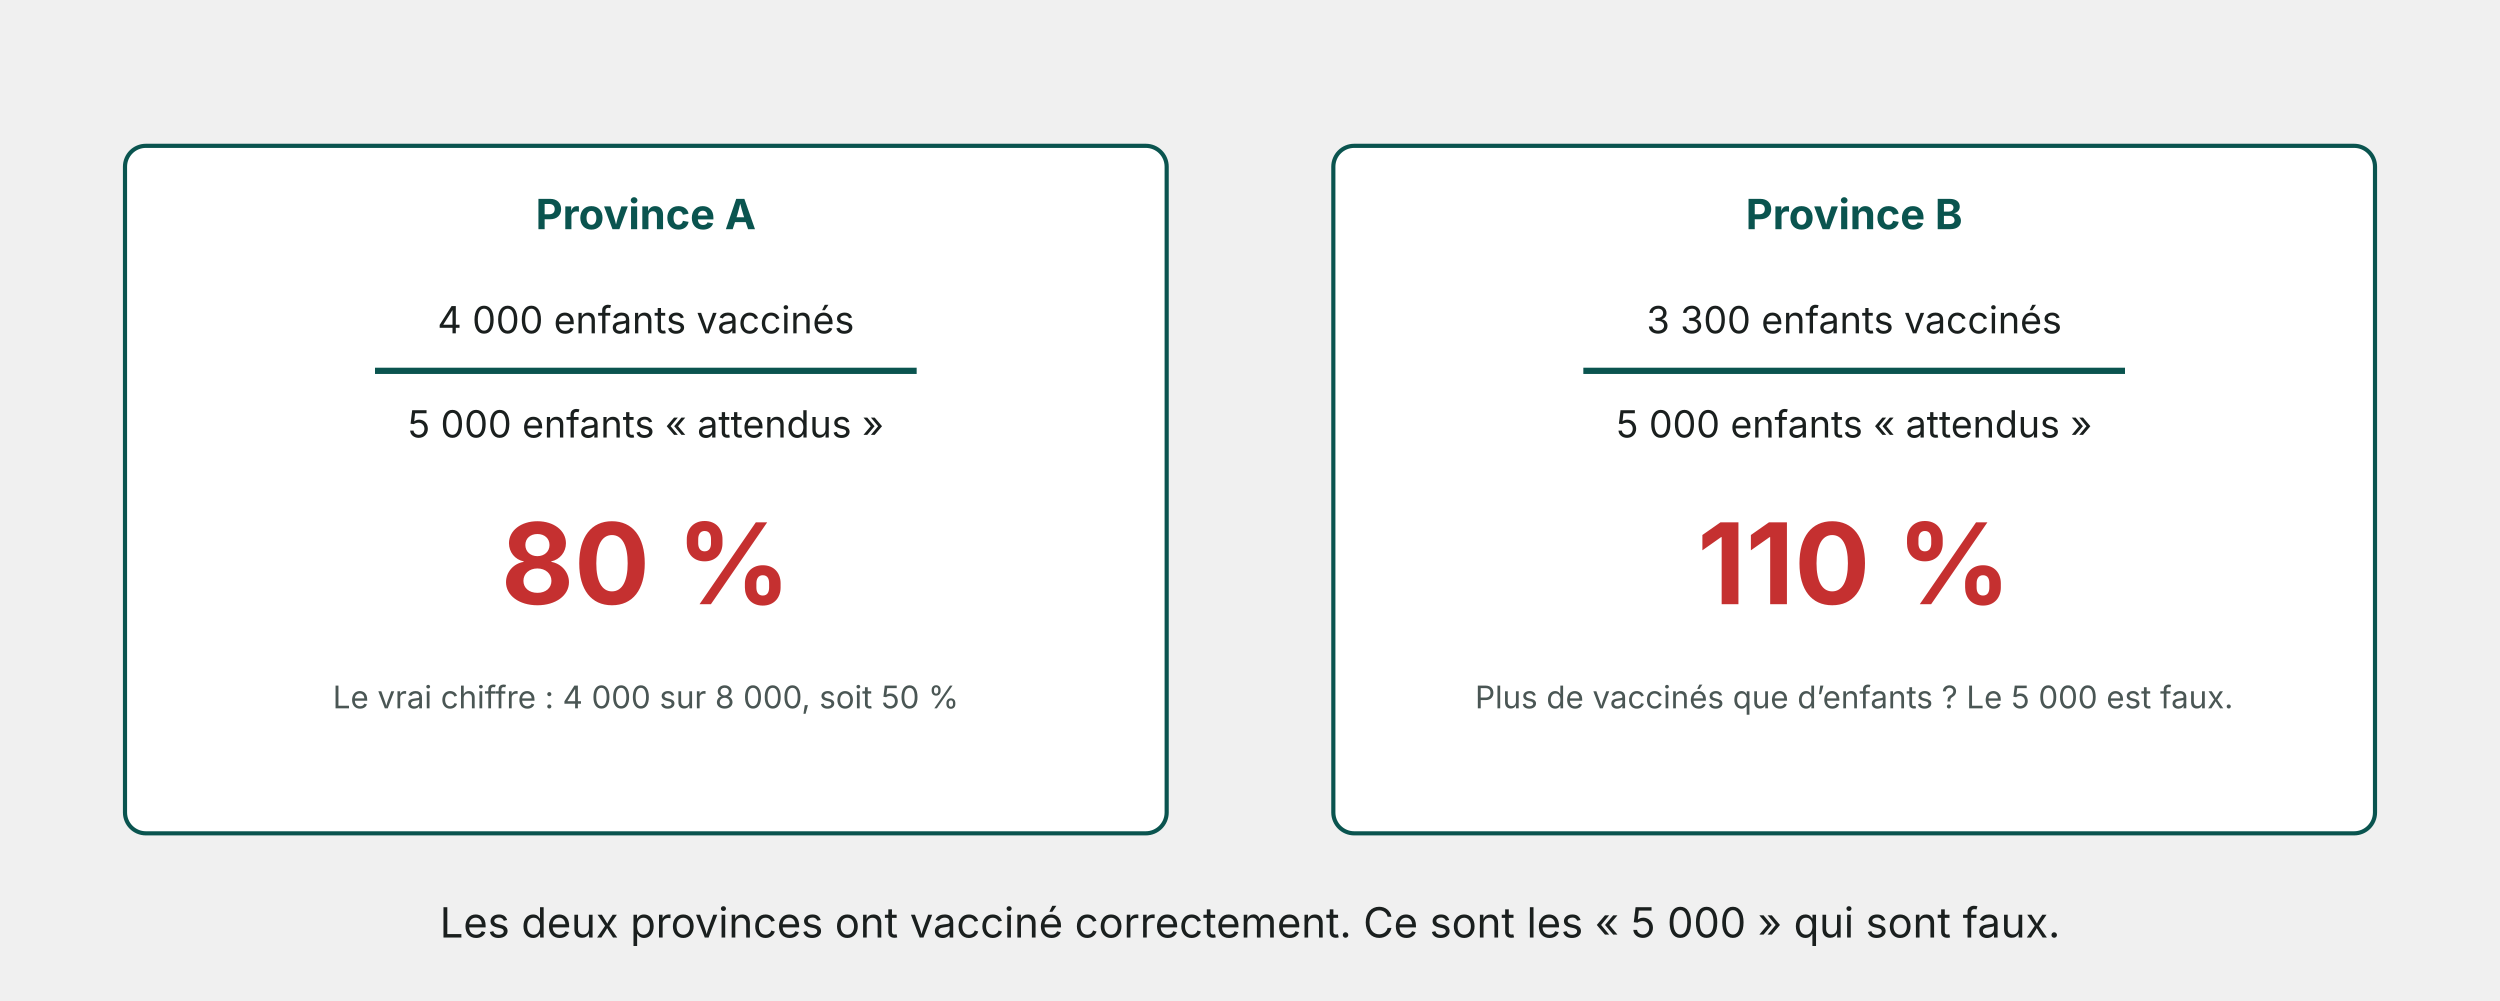
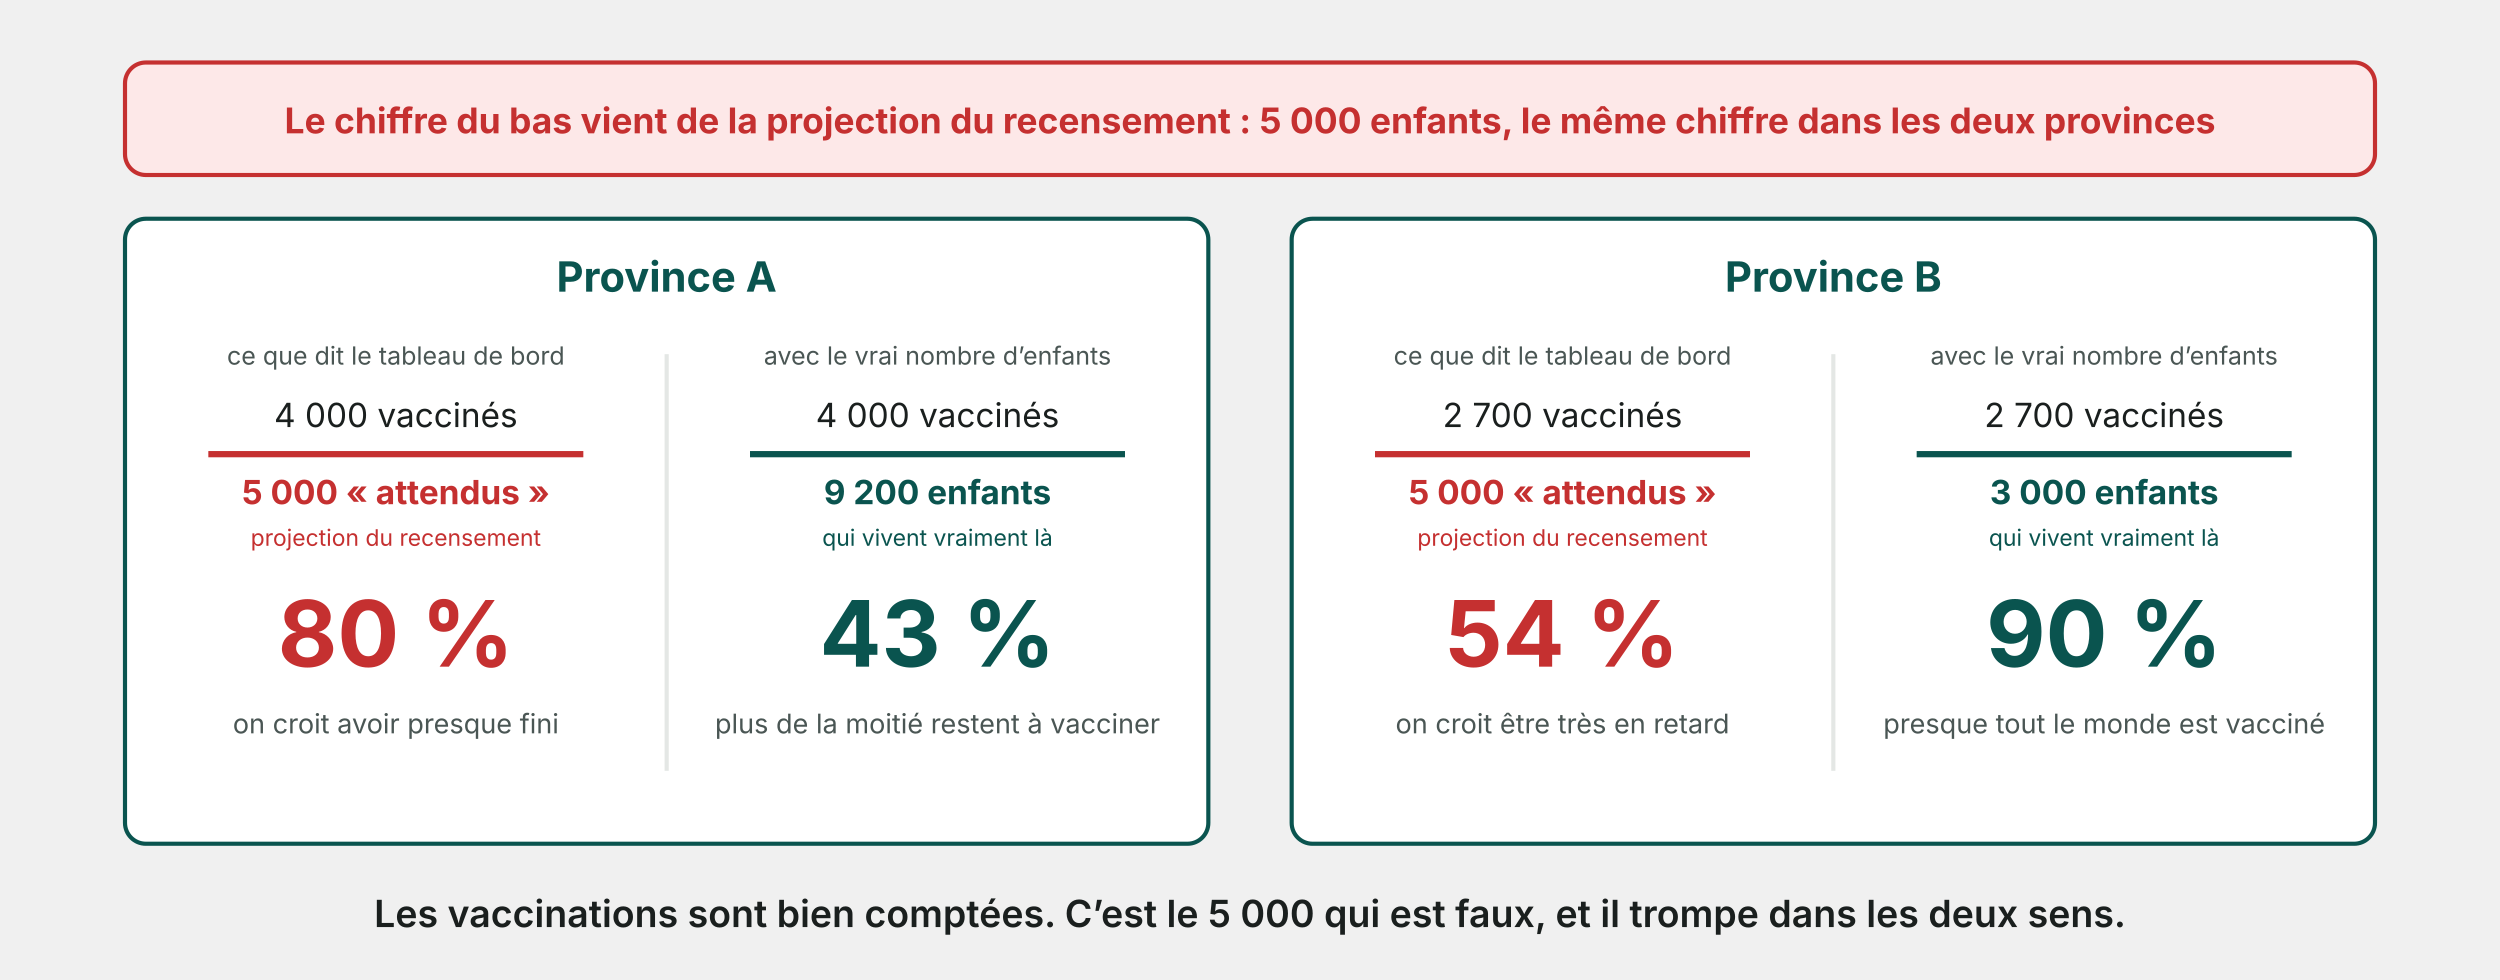
- <svg xmlns="http://www.w3.org/2000/svg" viewBox="0 0 1200 480" font-family="Inter, -apple-system, 'Segoe UI', Roboto, sans-serif">
-   <rect x="60" y="70" width="500" height="330" rx="10" fill="#FFFFFF" stroke="#0A544F" stroke-width="2" />
-   <text x="310" y="110" text-anchor="middle" font-size="20" font-weight="700" fill="#0A544F">Province A</text>
-   <text x="310" y="160" text-anchor="middle" font-size="18" font-weight="400" fill="#1A1F1E">4 000 enfants vaccinés</text>
-   <line x1="180" y1="178" x2="440" y2="178" stroke="#0A544F" stroke-width="3" />
-   <text x="310" y="210" text-anchor="middle" font-size="18" font-weight="400" fill="#1A1F1E">5 000 enfants « attendus »</text>
-   <text x="310" y="290" text-anchor="middle" font-size="54" font-weight="700" fill="#C53030">80 %</text>
-   <text x="310" y="340" text-anchor="middle" font-size="15" font-weight="400" fill="#4A5654">Le vrai chiffre : 4 000 sur 8 000, soit 50 %</text>
-   <rect x="640" y="70" width="500" height="330" rx="10" fill="#FFFFFF" stroke="#0A544F" stroke-width="2" />
-   <text x="890" y="110" text-anchor="middle" font-size="20" font-weight="700" fill="#0A544F">Province B</text>
-   <text x="890" y="160" text-anchor="middle" font-size="18" font-weight="400" fill="#1A1F1E">3 300 enfants vaccinés</text>
-   <line x1="760" y1="178" x2="1020" y2="178" stroke="#0A544F" stroke-width="3" />
-   <text x="890" y="210" text-anchor="middle" font-size="18" font-weight="400" fill="#1A1F1E">5 000 enfants « attendus »</text>
-   <text x="890" y="290" text-anchor="middle" font-size="54" font-weight="700" fill="#C53030">110 %</text>
-   <text x="890" y="340" text-anchor="middle" font-size="15" font-weight="400" fill="#4A5654">Plus de vaccinés que d’enfants ? Le 5 000 est faux.</text>
-   <text x="600" y="450" text-anchor="middle" font-size="20" font-weight="400" fill="#1A1F1E">Les deux provinces ont vacciné correctement. Ce sont les « 5 000 » qui sont faux.</text>
+ <svg xmlns="http://www.w3.org/2000/svg" viewBox="0 0 1200 470" font-family="Inter, -apple-system, 'Segoe UI', Roboto, sans-serif">
+   <rect x="60" y="30" width="1080" height="54" rx="10" fill="#FDE8E8" stroke="#C53030" stroke-width="2" />
+   <text x="600" y="64" text-anchor="middle" font-size="17" font-weight="700" fill="#C53030">Le chiffre du bas vient de la projection du recensement : 5 000 enfants, le même chiffre dans les deux provinces</text>
+   <rect x="60" y="105" width="520" height="300" rx="10" fill="#FFFFFF" stroke="#0A544F" stroke-width="2" />
+   <text x="320" y="140" text-anchor="middle" font-size="20" font-weight="700" fill="#0A544F">Province A</text>
+   <text x="190" y="175" text-anchor="middle" font-size="12" font-weight="400" fill="#4A5654">ce que dit le tableau de bord</text>
+   <text x="190" y="205" text-anchor="middle" font-size="16" font-weight="400" fill="#1A1F1E">4 000 vaccinés</text>
+   <line x1="100" y1="218" x2="280" y2="218" stroke="#C53030" stroke-width="3" />
+   <text x="190" y="242" text-anchor="middle" font-size="16" font-weight="700" fill="#C53030">5 000 « attendus »</text>
+   <text x="190" y="262" text-anchor="middle" font-size="11" font-weight="400" fill="#C53030">projection du recensement</text>
+   <text x="190" y="320" text-anchor="middle" font-size="44" font-weight="700" fill="#C53030">80 %</text>
+   <text x="190" y="352" text-anchor="middle" font-size="13" font-weight="400" fill="#4A5654">on croit avoir presque fini</text>
+   <line x1="320" y1="170" x2="320" y2="370" stroke="#E4E7E5" stroke-width="2" />
+   <text x="450" y="175" text-anchor="middle" font-size="12" font-weight="400" fill="#4A5654">avec le vrai nombre d’enfants</text>
+   <text x="450" y="205" text-anchor="middle" font-size="16" font-weight="400" fill="#1A1F1E">4 000 vaccinés</text>
+   <line x1="360" y1="218" x2="540" y2="218" stroke="#0A544F" stroke-width="3" />
+   <text x="450" y="242" text-anchor="middle" font-size="16" font-weight="700" fill="#0A544F">9 200 enfants</text>
+   <text x="450" y="262" text-anchor="middle" font-size="11" font-weight="400" fill="#0A544F">qui vivent vraiment là</text>
+   <text x="450" y="320" text-anchor="middle" font-size="44" font-weight="700" fill="#0A544F">43 %</text>
+   <text x="450" y="352" text-anchor="middle" font-size="13" font-weight="400" fill="#4A5654">plus de la moitié restent à vacciner</text>
+   <rect x="620" y="105" width="520" height="300" rx="10" fill="#FFFFFF" stroke="#0A544F" stroke-width="2" />
+   <text x="880" y="140" text-anchor="middle" font-size="20" font-weight="700" fill="#0A544F">Province B</text>
+   <text x="750" y="175" text-anchor="middle" font-size="12" font-weight="400" fill="#4A5654">ce que dit le tableau de bord</text>
+   <text x="750" y="205" text-anchor="middle" font-size="16" font-weight="400" fill="#1A1F1E">2 700 vaccinés</text>
+   <line x1="660" y1="218" x2="840" y2="218" stroke="#C53030" stroke-width="3" />
+   <text x="750" y="242" text-anchor="middle" font-size="16" font-weight="700" fill="#C53030">5 000 « attendus »</text>
+   <text x="750" y="262" text-anchor="middle" font-size="11" font-weight="400" fill="#C53030">projection du recensement</text>
+   <text x="750" y="320" text-anchor="middle" font-size="44" font-weight="700" fill="#C53030">54 %</text>
+   <text x="750" y="352" text-anchor="middle" font-size="13" font-weight="400" fill="#4A5654">on croit être très en retard</text>
+   <line x1="880" y1="170" x2="880" y2="370" stroke="#E4E7E5" stroke-width="2" />
+   <text x="1010" y="175" text-anchor="middle" font-size="12" font-weight="400" fill="#4A5654">avec le vrai nombre d’enfants</text>
+   <text x="1010" y="205" text-anchor="middle" font-size="16" font-weight="400" fill="#1A1F1E">2 700 vaccinés</text>
+   <line x1="920" y1="218" x2="1100" y2="218" stroke="#0A544F" stroke-width="3" />
+   <text x="1010" y="242" text-anchor="middle" font-size="16" font-weight="700" fill="#0A544F">3 000 enfants</text>
+   <text x="1010" y="262" text-anchor="middle" font-size="11" font-weight="400" fill="#0A544F">qui vivent vraiment là</text>
+   <text x="1010" y="320" text-anchor="middle" font-size="44" font-weight="700" fill="#0A544F">90 %</text>
+   <text x="1010" y="352" text-anchor="middle" font-size="13" font-weight="400" fill="#4A5654">presque tout le monde est vacciné</text>
+   <text x="600" y="445" text-anchor="middle" font-size="18" font-weight="600" fill="#1A1F1E">Les vaccinations sont bien comptées. C’est le 5 000 qui est faux, et il trompe dans les deux sens.</text>
</svg>
